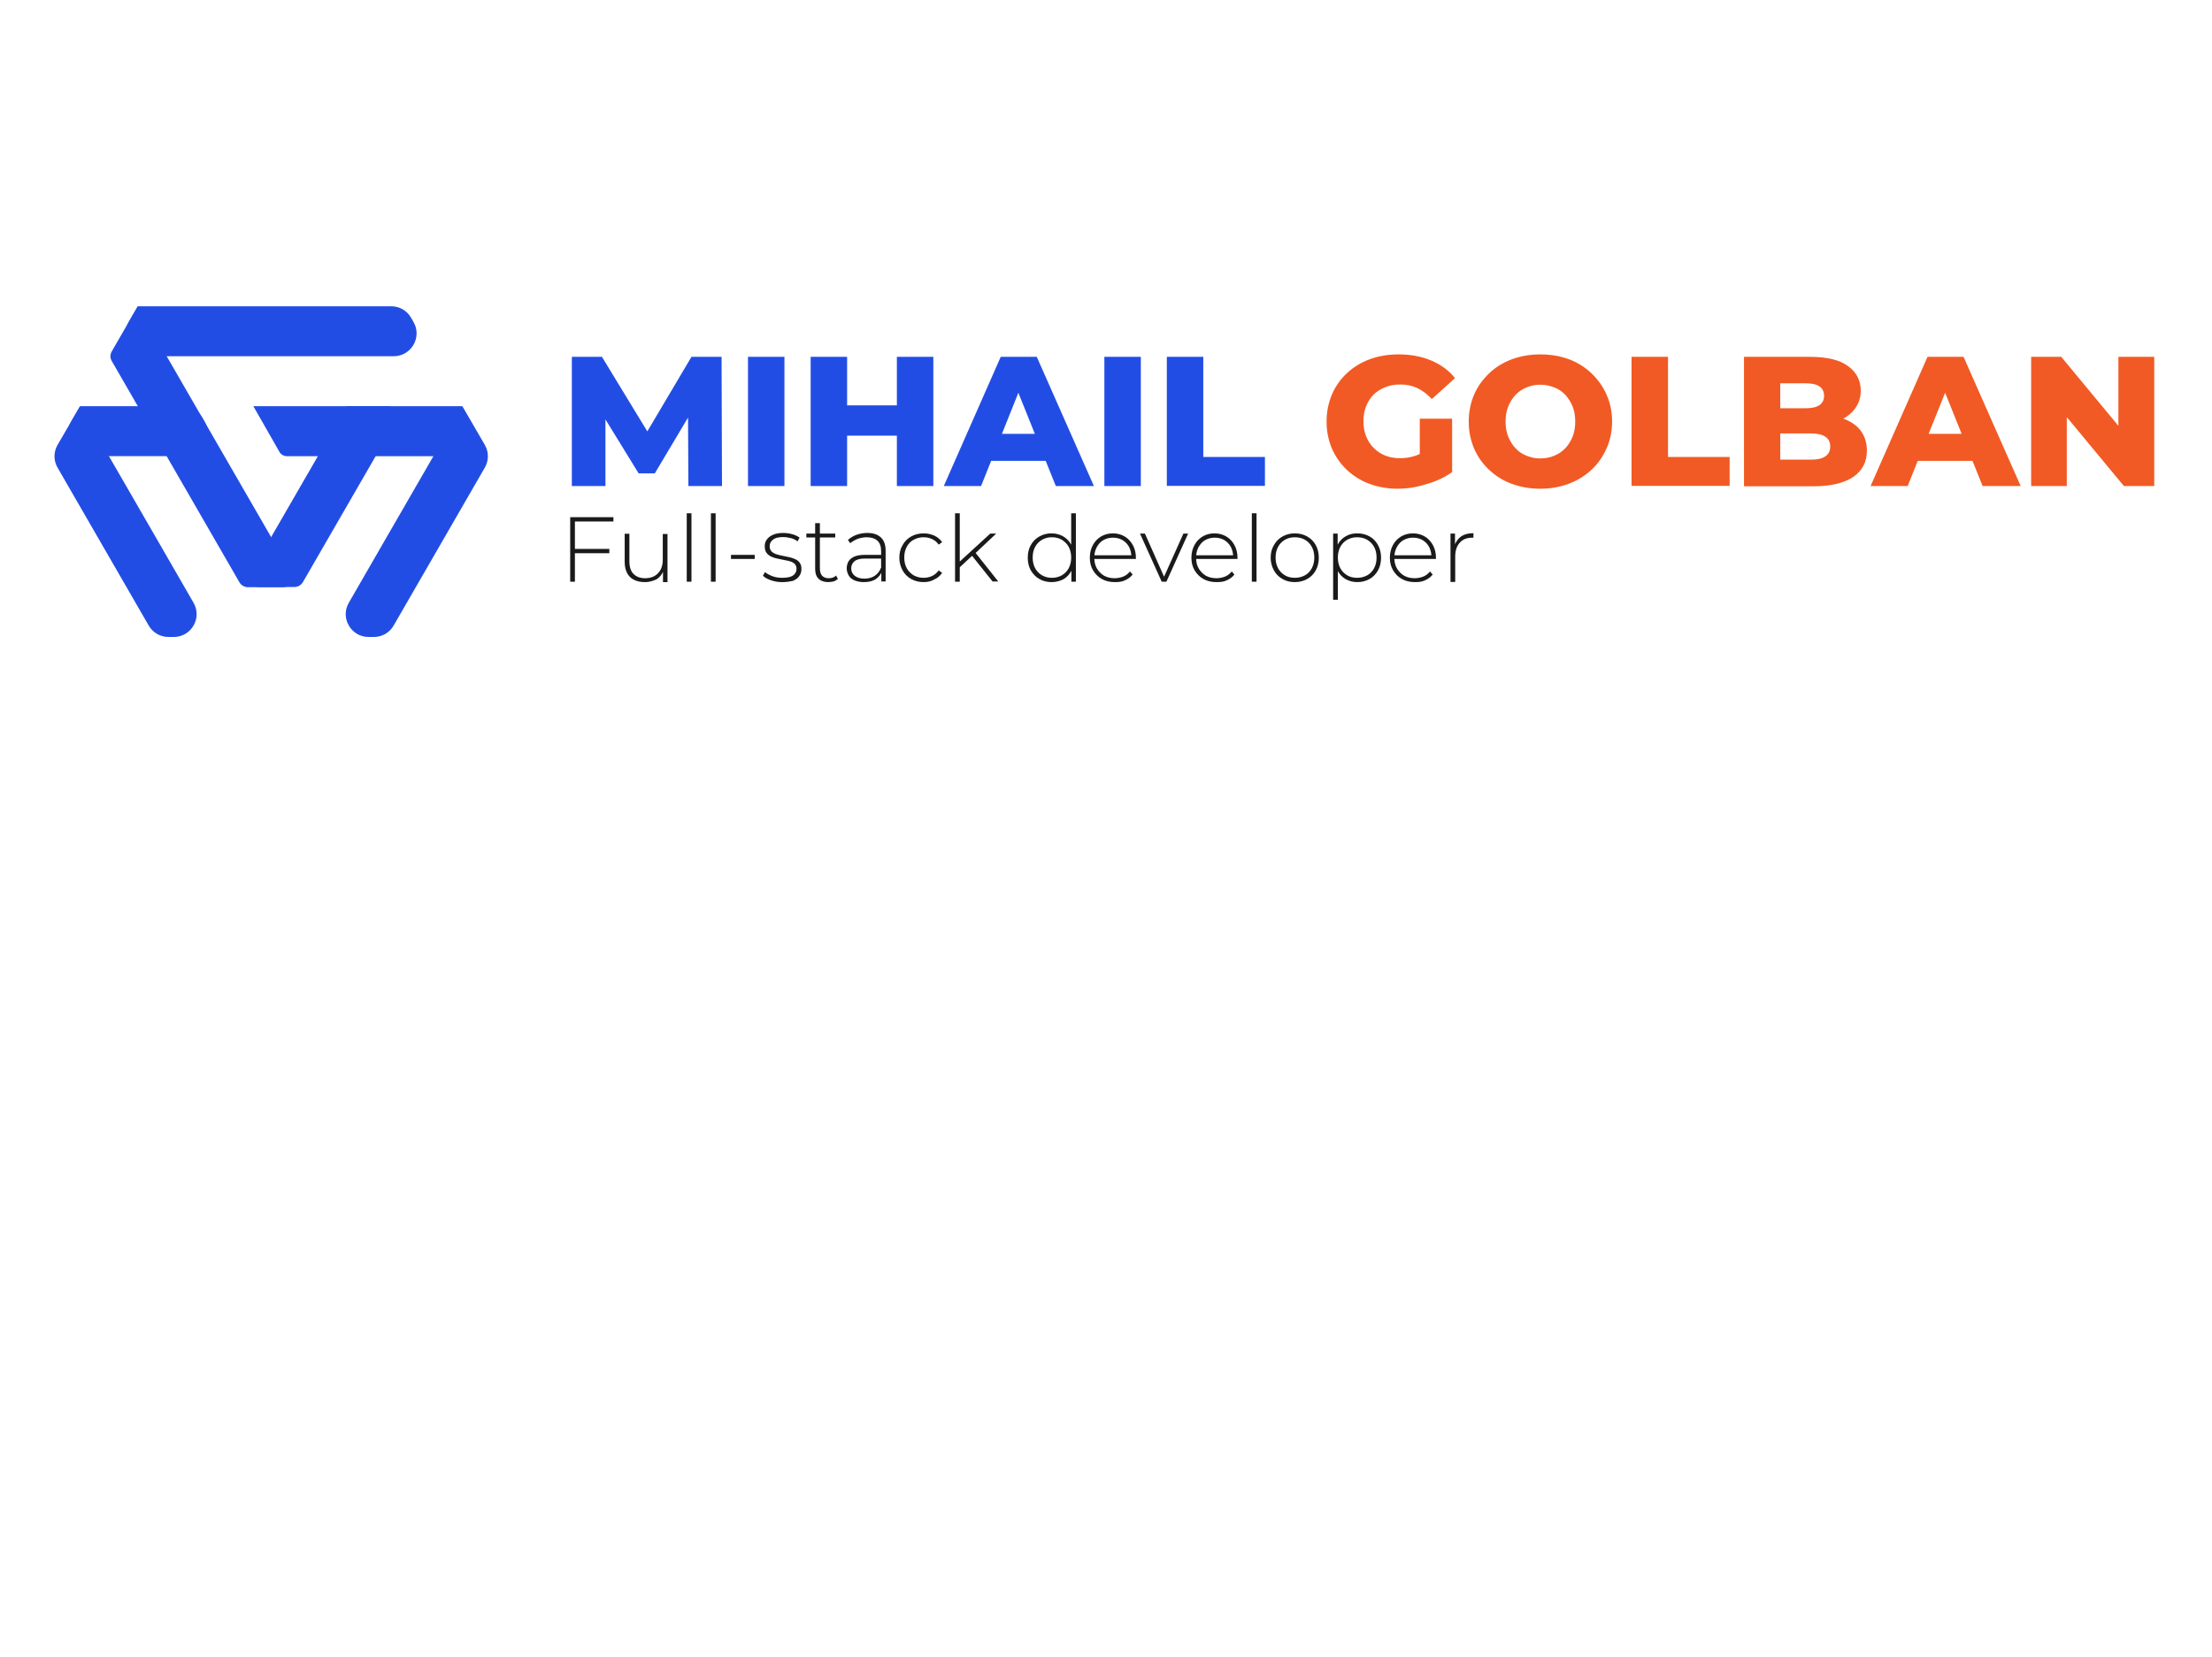
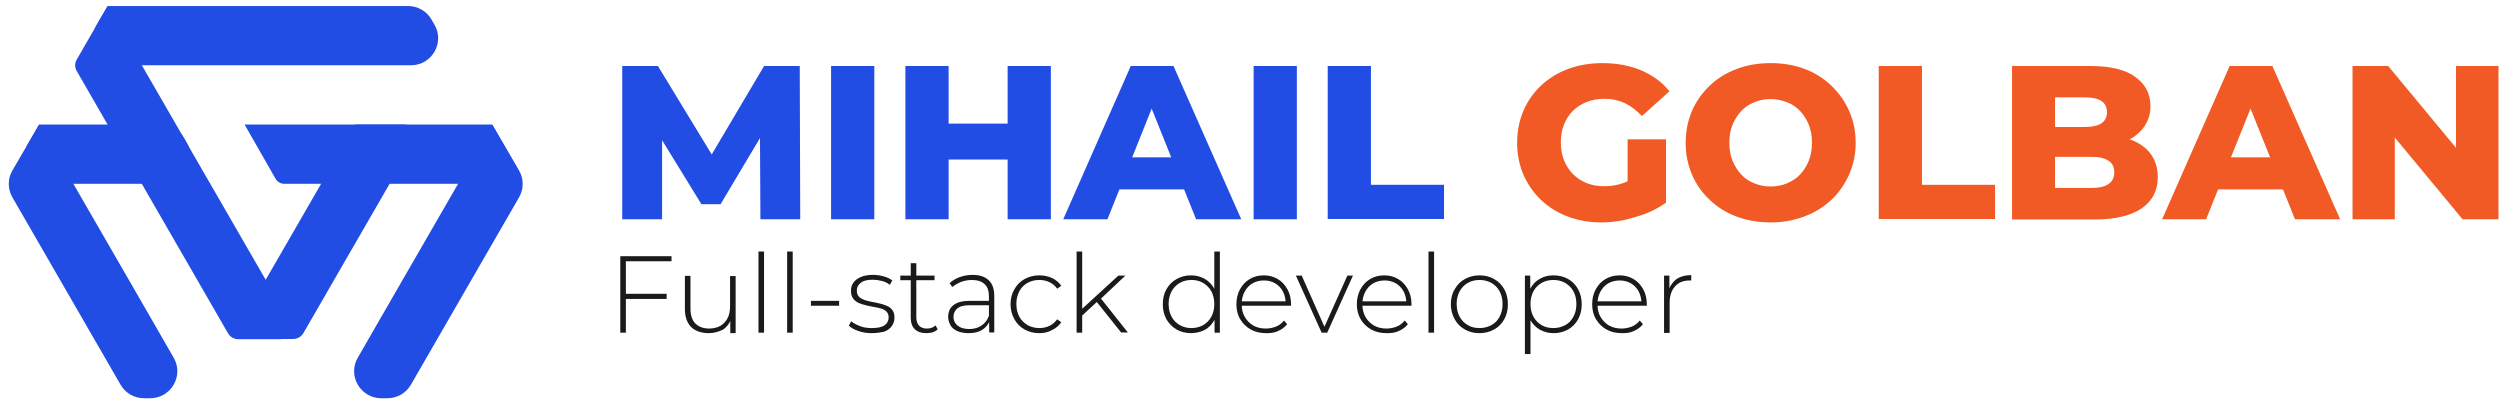
- <svg xmlns="http://www.w3.org/2000/svg" width="235" height="176" fill="none">
-   <g fill-rule="evenodd" fill="#224de5">
-     <path d="M26.916 43.16h22.173l2.307 4.004c.326.587-.087 1.306-.762 1.306H30.463c-.305 0-.609-.174-.762-.435l-2.785-4.874zm-18.408 0h10.88a2.42 2.42 0 0 1 2.111 1.218l.261.457c.936 1.61-.239 3.634-2.111 3.634H9.639c-1.871 0-3.025-2.024-2.111-3.634l.979-1.675zm6.136-10.619H41.56a2.42 2.42 0 0 1 2.111 1.218l.261.457c.936 1.61-.239 3.634-2.111 3.634H15.776c-1.871 0-3.025-2.024-2.111-3.634l.979-1.675z" />
-     <path d="M14.644 32.541l16.319 28.265c.413.696-.109 1.588-.914 1.588H26.35a1.07 1.07 0 0 1-.914-.522l-13.556-23.5a1 1 0 0 1 0-1.044l2.763-4.787z" />
-     <path d="M36.838 43.16L26.633 60.828c-.392.696.109 1.545.892 1.545h3.743a1.07 1.07 0 0 0 .914-.522l9.901-17.146c.392-.696-.109-1.545-.892-1.545h-4.352zm12.273 0l-8.029 13.904-4.026 6.985c-.936 1.61.239 3.634 2.111 3.634h.544a2.42 2.42 0 0 0 2.111-1.219l9.683-16.776a2.4 2.4 0 0 0 0-2.415l-2.393-4.112zm-40.603 0l8.029 13.904 4.026 6.985c.936 1.61-.239 3.634-2.111 3.634h-.544a2.42 2.42 0 0 1-2.111-1.219L6.114 49.688a2.4 2.4 0 0 1 0-2.415l2.394-4.112z" />
-   </g>
-   <path d="M60.752 51.646v-13.73h3.199l5.679 9.335h-1.697l5.527-9.335h3.199l.043 13.73h-3.568l-.044-8.29h.609l-4.134 6.941h-1.719l-4.265-6.941h.74v8.29h-3.568zm18.713 0v-13.73h3.873v13.73h-3.873zm10.531 0h-3.873v-13.73h3.873v13.73zm5.57-5.353h-5.853v-3.22h5.853v3.22zm-.283-8.377h3.873v13.73h-3.873v-13.73zm4.984 13.73l6.049-13.73h3.83l6.07 13.73h-4.047l-4.743-11.815h1.523l-4.722 11.815h-3.96zm3.307-2.676l1.001-2.872h6.702l1.001 2.872h-8.704zm13.752 2.676v-13.73h3.873v13.73h-3.873zm6.637 0v-13.73h3.873v10.64h6.549v3.068h-10.422v.022z" fill="#224de5" />
-   <path d="M148.507 51.929a8.58 8.58 0 0 1-3.025-.522 7.06 7.06 0 0 1-2.393-1.48c-.675-.631-1.197-1.393-1.588-2.263a7.27 7.27 0 0 1-.566-2.872 7.27 7.27 0 0 1 .566-2.872 6.64 6.64 0 0 1 1.588-2.263 7.16 7.16 0 0 1 2.415-1.48c.936-.348 1.959-.522 3.068-.522 1.284 0 2.459.218 3.482.653s1.871 1.044 2.524 1.871l-2.459 2.219c-.479-.5-.979-.892-1.523-1.153s-1.153-.392-1.806-.392c-.588 0-1.132.087-1.61.283a3.66 3.66 0 0 0-1.241.783 3.71 3.71 0 0 0-.805 1.24c-.196.478-.283 1.023-.283 1.61 0 .566.088 1.11.283 1.588s.457.892.805 1.24a3.61 3.61 0 0 0 1.219.805c.479.196 1.001.283 1.588.283s1.132-.087 1.698-.283c.544-.196 1.109-.522 1.675-.979l2.176 2.72c-.783.566-1.697 1.001-2.72 1.284-1.066.348-2.089.501-3.068.501zm2.328-2.263v-5.179h3.438v5.679l-3.438-.501zm12.816 2.263c-1.088 0-2.11-.174-3.046-.522a6.87 6.87 0 0 1-2.415-1.501c-.696-.653-1.219-1.393-1.589-2.263s-.565-1.806-.565-2.85c0-1.023.195-1.98.565-2.85s.914-1.61 1.589-2.263 1.501-1.153 2.415-1.501c.936-.348 1.937-.522 3.046-.522s2.133.174 3.047.522a6.97 6.97 0 0 1 2.393 1.501c.675.653 1.219 1.393 1.589 2.263.391.87.587 1.806.587 2.85 0 1.023-.196 1.98-.587 2.85s-.914 1.632-1.589 2.263a7.26 7.26 0 0 1-2.393 1.48c-.914.348-1.937.544-3.047.544zm0-3.22c.523 0 1.001-.087 1.458-.283.457-.174.849-.457 1.175-.783.327-.348.588-.761.784-1.24s.282-1.023.282-1.61c0-.609-.087-1.131-.282-1.61a4.01 4.01 0 0 0-.784-1.24c-.326-.348-.718-.609-1.175-.783a4.04 4.04 0 0 0-1.458-.283 3.62 3.62 0 0 0-1.457.283 3.37 3.37 0 0 0-1.175.783 4.01 4.01 0 0 0-.784 1.24c-.196.479-.283 1.023-.283 1.61s.087 1.131.283 1.61.457.892.784 1.24.718.609 1.175.783a3.62 3.62 0 0 0 1.457.283zm9.683 2.937v-13.73h3.874v10.64h6.549v3.068h-10.423v.022zm11.946 0v-13.73h7.029c1.806 0 3.155.326 4.047 1.001.892.653 1.327 1.523 1.327 2.589 0 .696-.196 1.327-.566 1.85s-.892.957-1.566 1.262-1.48.457-2.394.457l.392-.936c.957 0 1.806.152 2.524.435.718.305 1.284.718 1.675 1.284s.588 1.24.588 2.024c0 1.197-.479 2.111-1.436 2.785-.958.653-2.372 1.001-4.2 1.001h-7.42v-.022zm3.852-2.807h3.264c.674 0 1.175-.109 1.523-.348s.522-.587.522-1.044c0-.479-.174-.827-.522-1.044-.348-.239-.849-.348-1.523-.348h-3.525v-2.676h2.937c.653 0 1.153-.109 1.48-.326s.5-.566.5-1.001-.174-.783-.5-1.001-.827-.326-1.48-.326h-2.676v8.116zm9.595 2.807l6.049-13.73h3.83l6.071 13.73h-4.047l-4.744-11.815h1.523l-4.743 11.815h-3.939zm3.308-2.676l1.001-2.872h6.701l1.001 2.872h-8.703zm13.752 2.676v-13.73h3.198l7.572 9.139h-1.501v-9.139h3.808v13.73h-3.22l-7.573-9.139h1.502v9.139h-3.786z" fill="#f15a24" />
-   <path d="M61.078 61.807h-.5v-6.854h4.591v.457h-4.091v6.397zm-.065-3.482h3.721v.457h-3.721v-.457zm7.485 3.526c-.435 0-.827-.087-1.131-.239-.326-.152-.566-.392-.74-.718s-.261-.718-.261-1.197v-2.981h.501v2.959c0 .566.152 1.023.435 1.306.305.305.718.457 1.24.457.392 0 .718-.087 1.001-.239a1.68 1.68 0 0 0 .653-.696c.152-.305.217-.653.217-1.044v-2.72h.501v5.114h-.479v-1.414l.065.174c-.152.392-.392.718-.74.936-.37.174-.783.305-1.262.305zm4.461-.044V54.54h.501v7.268h-.501zm2.568 0V54.54h.501v7.268h-.501zm2.132-2.415v-.435h2.524v.435h-2.524zm5.44 2.459a3.54 3.54 0 0 1-1.197-.196c-.37-.13-.653-.283-.849-.479l.218-.392c.196.174.457.305.783.435s.675.174 1.066.174c.544 0 .914-.087 1.153-.261s.348-.413.348-.696a.73.73 0 0 0-.174-.5c-.131-.131-.283-.218-.479-.283s-.435-.109-.675-.152l-.718-.152c-.239-.043-.457-.13-.675-.218-.196-.109-.37-.239-.479-.413-.131-.174-.174-.413-.174-.696 0-.261.065-.5.218-.696.152-.218.37-.37.653-.501s.653-.196 1.088-.196c.326 0 .653.043.957.131.326.087.588.218.783.37l-.218.392a1.84 1.84 0 0 0-.718-.348c-.261-.065-.544-.109-.805-.109-.501 0-.87.087-1.088.283-.239.174-.348.413-.348.696a.79.79 0 0 0 .174.522c.109.13.283.218.479.305a5.05 5.05 0 0 0 .675.174l.718.152c.239.044.457.131.675.218.196.087.37.218.479.392.13.174.174.392.174.675a1.25 1.25 0 0 1-.239.74c-.152.218-.37.37-.675.5-.305.065-.675.131-1.131.131zm2.567-4.744v-.413h3.068v.413h-3.068zm2.328 4.744c-.457 0-.805-.131-1.044-.37s-.348-.587-.348-1.023v-4.874h.501v4.831c0 .326.087.587.239.762.174.174.392.261.696.261.326 0 .588-.087.783-.283l.196.348c-.131.13-.283.218-.479.283-.152.022-.348.065-.544.065zm3.787 0a2.62 2.62 0 0 1-.979-.174c-.283-.131-.501-.283-.631-.522s-.218-.479-.218-.762a1.59 1.59 0 0 1 .174-.718c.13-.218.326-.392.609-.522s.653-.196 1.132-.196h1.871v.392h-1.871c-.522 0-.892.109-1.11.305a.94.94 0 0 0-.326.74.97.97 0 0 0 .37.783c.239.196.587.305 1.044.305.435 0 .805-.109 1.088-.305a1.61 1.61 0 0 0 .653-.849l.131.326a1.77 1.77 0 0 1-.696.892c-.305.196-.718.305-1.24.305zm1.85-.044v-1.175l-.022-.174v-1.915c0-.479-.13-.849-.392-1.088s-.631-.37-1.132-.37c-.348 0-.675.065-.979.174a3.37 3.37 0 0 0-.783.457l-.239-.348a2.76 2.76 0 0 1 .914-.544 3.36 3.36 0 0 1 1.132-.196c.631 0 1.11.152 1.458.479s.5.805.5 1.436v3.242h-.457v.022zm4.503.044c-.501 0-.936-.109-1.327-.326a2.31 2.31 0 0 1-.914-.914 2.76 2.76 0 0 1-.348-1.349c0-.501.109-.957.348-1.349a2.31 2.31 0 0 1 .914-.914c.392-.218.827-.326 1.327-.326.413 0 .783.087 1.132.239a2.13 2.13 0 0 1 .827.696l-.37.261a1.66 1.66 0 0 0-.696-.587 2.05 2.05 0 0 0-.892-.196 2.15 2.15 0 0 0-1.066.261c-.326.174-.566.435-.74.761s-.261.696-.261 1.132.087.805.261 1.131.435.566.74.762a2.21 2.21 0 0 0 1.066.261 2.05 2.05 0 0 0 .892-.196c.283-.131.501-.326.696-.587l.37.261c-.218.305-.479.544-.827.696-.326.196-.718.283-1.132.283zm3.33-.044V54.54h.5v7.268h-.5zm.37-1.414v-.609l3.372-3.09h.631l-2.241 2.111-.305.239-1.457 1.349zm3.633 1.414L103.226 59l.327-.37 2.502 3.155h-.588v.022zm6.245.044c-.479 0-.914-.109-1.284-.326-.391-.218-.674-.522-.914-.914-.217-.392-.326-.849-.326-1.349 0-.522.109-.979.326-1.349.218-.392.523-.696.914-.914a2.56 2.56 0 0 1 1.284-.326 2.53 2.53 0 0 1 1.219.305c.369.218.652.5.87.892s.326.849.326 1.393a3.19 3.19 0 0 1-.304 1.393c-.218.392-.501.696-.849.892a2.77 2.77 0 0 1-1.262.305zm.044-.457c.391 0 .739-.087 1.044-.261a1.91 1.91 0 0 0 .74-.762c.174-.327.261-.696.261-1.131s-.087-.805-.261-1.132-.435-.566-.74-.761c-.305-.174-.653-.261-1.044-.261a2.07 2.07 0 0 0-1.045.261 1.92 1.92 0 0 0-.74.761c-.174.326-.261.696-.261 1.132s.087.805.261 1.131a1.93 1.93 0 0 0 .74.762 2.07 2.07 0 0 0 1.045.261zm2.067.413v-1.675l.087-.892-.109-.892V54.54h.5v7.268h-.478zm4.613.044c-.523 0-.98-.109-1.371-.326s-.696-.522-.936-.914-.348-.849-.348-1.349.109-.957.326-1.349a2.35 2.35 0 0 1 .871-.914c.37-.218.783-.326 1.262-.326a2.4 2.4 0 0 1 1.24.326c.37.218.653.522.87.914s.327.849.327 1.349v.065.065h-4.526V59h4.243l-.196.196c0-.392-.087-.762-.239-1.066a1.91 1.91 0 0 0-.697-.74c-.304-.174-.631-.261-1.022-.261-.37 0-.718.087-1.023.261s-.522.435-.696.74c-.174.326-.261.675-.261 1.088v.087c0 .413.087.783.283 1.11a2.13 2.13 0 0 0 .761.762c.327.174.696.261 1.11.261a2.53 2.53 0 0 0 .914-.174c.283-.109.522-.305.718-.544l.283.326c-.218.283-.501.479-.849.631s-.653.174-1.044.174zm4.983-.044l-2.307-5.113h.522l2.154 4.852h-.239l2.176-4.852h.5l-2.306 5.113h-.5zm5.809.044c-.522 0-.979-.109-1.37-.326s-.697-.522-.936-.914-.348-.849-.348-1.349.109-.957.326-1.349a2.35 2.35 0 0 1 .87-.914 2.42 2.42 0 0 1 1.263-.326c.456 0 .87.109 1.24.326s.653.522.87.914.327.849.327 1.349v.065.065h-4.526V59h4.264l-.195.196a2.39 2.39 0 0 0-.24-1.066c-.174-.326-.413-.566-.696-.74-.305-.174-.631-.261-1.023-.261a2.04 2.04 0 0 0-1.022.261c-.305.174-.523.435-.697.74-.174.326-.261.675-.261 1.088v.087c0 .413.087.783.283 1.11s.435.566.762.762c.326.174.696.261 1.109.261.327 0 .631-.065.914-.174s.522-.305.718-.544l.283.326c-.217.283-.5.479-.848.631s-.675.174-1.067.174zm3.765-.044V54.54h.5v7.268h-.5zm4.569.044c-.5 0-.935-.109-1.305-.326a2.3 2.3 0 0 1-.914-.914 2.76 2.76 0 0 1-.348-1.349c0-.501.108-.957.348-1.349a2.3 2.3 0 0 1 .914-.914 2.64 2.64 0 0 1 1.305-.326c.479 0 .936.109 1.306.326.391.218.696.522.914.914s.326.849.326 1.349-.109.957-.326 1.349a2.31 2.31 0 0 1-.914.914c-.391.218-.827.326-1.306.326zm0-.457c.392 0 .74-.087 1.066-.261s.566-.435.74-.762.261-.696.261-1.131-.087-.805-.261-1.132a1.91 1.91 0 0 0-.74-.761c-.304-.174-.674-.261-1.066-.261s-.74.087-1.044.261-.566.435-.74.761-.261.696-.261 1.132.087.805.261 1.131.435.587.74.762c.283.174.631.261 1.044.261zm4.069 2.307v-7.006h.479v1.675l-.087.892.109.892v3.569h-.501v-.022zm2.568-1.85a2.53 2.53 0 0 1-1.219-.305 2.29 2.29 0 0 1-.87-.892c-.217-.391-.327-.849-.327-1.393s.109-1.001.327-1.393.5-.696.87-.892c.37-.217.762-.305 1.219-.305a2.64 2.64 0 0 1 1.305.326c.392.218.675.522.892.914s.327.849.327 1.349-.109.957-.327 1.349-.522.696-.892.914a2.64 2.64 0 0 1-1.305.326zm-.022-.457c.392 0 .74-.087 1.066-.261s.566-.435.74-.762.261-.696.261-1.131-.087-.805-.261-1.132-.435-.566-.74-.761c-.304-.174-.674-.261-1.066-.261a2.07 2.07 0 0 0-1.045.261 1.92 1.92 0 0 0-.739.761c-.174.326-.261.696-.261 1.132s.087.805.261 1.131a1.92 1.92 0 0 0 .739.762c.283.174.653.261 1.045.261zm6.136.457c-.522 0-.979-.109-1.371-.326s-.696-.522-.935-.914-.349-.849-.349-1.349.109-.957.327-1.349a2.35 2.35 0 0 1 .87-.914c.37-.218.784-.326 1.262-.326.457 0 .871.109 1.241.326s.652.522.87.914.326.849.326 1.349v.065.065h-4.526V59h4.243l-.195.196a2.39 2.39 0 0 0-.24-1.066c-.174-.326-.413-.566-.696-.74-.305-.174-.631-.261-1.023-.261a2.04 2.04 0 0 0-1.022.261c-.305.174-.523.435-.697.74-.174.326-.261.675-.261 1.088v.087c0 .413.087.783.283 1.11s.435.566.762.762c.326.174.696.261 1.109.261.327 0 .631-.065.914-.174s.522-.305.718-.544l.283.326c-.217.283-.5.479-.848.631s-.653.174-1.045.174zm3.786-.044v-5.113h.479v1.393l-.044-.152a2.01 2.01 0 0 1 .718-.957c.349-.218.762-.326 1.284-.326v.479h-.065-.065c-.566 0-1.023.174-1.328.544-.326.348-.478.849-.478 1.48v2.676h-.501v-.022z" fill="#1a1a1a" />
+ <svg xmlns="http://www.w3.org/2000/svg" width="224" height="36" fill="none">
+   <path fill-rule="evenodd" clip-rule="evenodd" d="M21.916 11.16H44.09l2.306 4.003a.874.874 0 0 1-.761 1.306H25.463a.905.905 0 0 1-.762-.435l-2.785-4.874zM3.508 11.16h10.88c.87 0 1.675.457 2.11 1.218l.261.457c.936 1.61-.24 3.634-2.11 3.634H4.639c-1.871 0-3.024-2.024-2.11-3.634l.979-1.675zM9.644.541H36.56c.87 0 1.676.457 2.11 1.219l.262.457c.936 1.61-.24 3.633-2.11 3.633H10.775c-1.872 0-3.025-2.023-2.111-3.633L9.645.54z" fill="#224DE5" />
+   <path fill-rule="evenodd" clip-rule="evenodd" d="m9.644.541 16.32 28.265c.413.697-.11 1.589-.915 1.589H21.35c-.37 0-.718-.196-.914-.522L6.881 6.373a1.002 1.002 0 0 1 0-1.045L9.644.541z" fill="#224DE5" />
+   <path fill-rule="evenodd" clip-rule="evenodd" d="M31.838 11.16 21.633 28.828a1.033 1.033 0 0 0 .893 1.545h3.742c.37 0 .718-.196.914-.522l9.9-17.146a1.033 1.033 0 0 0-.892-1.545h-4.352zM44.11 11.16l-8.029 13.904-4.025 6.985c-.936 1.61.24 3.633 2.11 3.633h.545c.87 0 1.675-.457 2.11-1.218l9.683-16.776a2.397 2.397 0 0 0 0-2.416l-2.393-4.112zM3.508 11.16l8.029 13.904 4.025 6.985c.936 1.61-.239 3.633-2.11 3.633h-.544c-.87 0-1.676-.457-2.11-1.218L1.113 17.688a2.397 2.397 0 0 1 0-2.416l2.394-4.112z" fill="#224DE5" />
+   <path d="M55.752 19.646V5.916h3.199l5.679 9.335h-1.697l5.526-9.335h3.199l.043 13.73h-3.568l-.044-8.29h.61l-4.135 6.94h-1.718l-4.265-6.94h.74v8.29h-3.569zM74.465 19.646V5.916h3.873v13.73h-3.873zM84.996 19.646h-3.873V5.916h3.873v13.73zm5.57-5.353h-5.852v-3.22h5.853v3.22zm-.282-8.377h3.873v13.73h-3.873V5.916zM95.267 19.646l6.049-13.73h3.83l6.07 13.73h-4.047L102.426 7.83h1.523l-4.722 11.815h-3.96zm3.307-2.677 1.001-2.872h6.702l1.001 2.872h-8.704zM112.326 19.646V5.916h3.873v13.73h-3.873zM118.963 19.646V5.916h3.873v10.64h6.549v3.068h-10.422v.022z" fill="#224DE5" />
+   <path d="M143.507 19.929a8.58 8.58 0 0 1-3.025-.522 7.062 7.062 0 0 1-2.393-1.48c-.675-.631-1.197-1.393-1.588-2.263a7.272 7.272 0 0 1-.566-2.872c0-1.045.196-2.002.566-2.873a6.639 6.639 0 0 1 1.588-2.263 7.16 7.16 0 0 1 2.415-1.48c.936-.347 1.959-.521 3.068-.521 1.284 0 2.459.217 3.482.652 1.022.436 1.871 1.045 2.524 1.872l-2.459 2.22c-.479-.501-.979-.893-1.523-1.154a4.141 4.141 0 0 0-1.806-.392c-.588 0-1.132.087-1.61.283a3.659 3.659 0 0 0-1.241.783 3.707 3.707 0 0 0-.805 1.24c-.195.48-.283 1.023-.283 1.61 0 .567.088 1.11.283 1.59.196.478.457.892.805 1.24.349.348.74.609 1.219.805.479.195 1.001.283 1.588.283.588 0 1.132-.088 1.698-.283.544-.196 1.109-.522 1.675-.98l2.176 2.72a8.477 8.477 0 0 1-2.72 1.284 9.822 9.822 0 0 1-3.068.5zm2.328-2.263v-5.179h3.438v5.68l-3.438-.501zM158.651 19.929c-1.088 0-2.11-.174-3.046-.522a6.862 6.862 0 0 1-2.415-1.502 6.578 6.578 0 0 1-1.589-2.263 7.163 7.163 0 0 1-.565-2.85c0-1.023.195-1.98.565-2.85.37-.871.914-1.611 1.589-2.264.674-.653 1.501-1.153 2.415-1.501.936-.348 1.937-.522 3.046-.522 1.11 0 2.133.174 3.047.522a6.97 6.97 0 0 1 2.393 1.501c.675.653 1.219 1.393 1.589 2.263.391.87.587 1.806.587 2.85a6.9 6.9 0 0 1-.587 2.851c-.392.87-.914 1.632-1.589 2.263a7.26 7.26 0 0 1-2.393 1.48 8.528 8.528 0 0 1-3.047.544zm0-3.22c.523 0 1.001-.088 1.458-.284a3.37 3.37 0 0 0 1.175-.783c.327-.348.588-.761.784-1.24.195-.479.282-1.023.282-1.61 0-.61-.087-1.132-.282-1.61a4.009 4.009 0 0 0-.784-1.24 3.097 3.097 0 0 0-1.175-.784 4.041 4.041 0 0 0-1.458-.283c-.522 0-1.001.087-1.457.283a3.37 3.37 0 0 0-1.175.783 4.009 4.009 0 0 0-.784 1.24c-.196.48-.283 1.023-.283 1.61 0 .588.087 1.132.283 1.61.196.48.457.893.784 1.241.326.348.718.61 1.175.784.456.195.935.282 1.457.282zM168.334 19.646V5.916h3.874v10.64h6.549v3.068h-10.423v.022zM180.28 19.646V5.916h7.029c1.806 0 3.155.326 4.047 1 .892.653 1.327 1.524 1.327 2.59 0 .696-.196 1.327-.566 1.85-.37.522-.892.957-1.566 1.262-.675.304-1.48.457-2.394.457l.392-.936c.957 0 1.806.152 2.524.435.718.305 1.284.718 1.675 1.284.392.566.588 1.24.588 2.024 0 1.196-.479 2.11-1.436 2.785-.958.652-2.372 1-4.2 1h-7.42v-.021zm3.852-2.807h3.264c.674 0 1.175-.109 1.523-.348.348-.24.522-.588.522-1.045 0-.478-.174-.827-.522-1.044-.348-.24-.849-.348-1.523-.348h-3.525v-2.677h2.937c.653 0 1.153-.109 1.48-.326.326-.218.5-.566.5-1.001 0-.435-.174-.783-.5-1-.327-.219-.827-.327-1.48-.327h-2.676v8.116zM193.727 19.646l6.049-13.73h3.83l6.071 13.73h-4.047L200.886 7.83h1.523l-4.743 11.815h-3.939zm3.308-2.677 1.001-2.872h6.701l1.001 2.872h-8.703zM210.787 19.646V5.916h3.198l7.572 9.139h-1.501v-9.14h3.808v13.73h-3.22l-7.573-9.138h1.502v9.139h-3.786z" fill="#F15A24" />
+   <path d="M56.078 29.807h-.5v-6.854h4.591v.457h-4.09v6.397zm-.065-3.481h3.72v.457h-3.72v-.457zM63.498 29.851c-.435 0-.827-.087-1.131-.24a1.577 1.577 0 0 1-.74-.718c-.174-.326-.261-.718-.261-1.196v-2.981h.5v2.959c0 .566.153 1.023.435 1.306.305.304.718.456 1.24.456.392 0 .719-.087 1.002-.239.282-.174.5-.392.652-.696.153-.305.218-.653.218-1.045v-2.72h.5v5.114h-.478v-1.414l.065.174c-.152.391-.392.718-.74.935-.37.174-.783.305-1.262.305zM67.959 29.807V22.54h.5v7.267h-.5zM70.527 29.807V22.54h.5v7.267h-.5zM72.659 27.392v-.435h2.524v.435h-2.524zM78.099 29.85a3.54 3.54 0 0 1-1.197-.195c-.37-.13-.653-.283-.849-.479l.218-.391c.196.174.457.304.783.435.326.13.675.174 1.066.174.544 0 .914-.087 1.154-.261a.818.818 0 0 0 .348-.696.734.734 0 0 0-.174-.5 1.168 1.168 0 0 0-.479-.284c-.196-.065-.435-.108-.675-.152-.239-.044-.478-.087-.718-.152a3.484 3.484 0 0 1-.674-.218c-.196-.109-.37-.24-.479-.413-.13-.174-.174-.414-.174-.697 0-.26.065-.5.218-.696.152-.218.37-.37.652-.5.283-.131.653-.196 1.088-.196.327 0 .653.043.958.13.326.087.587.218.783.37l-.217.392a1.839 1.839 0 0 0-.718-.348 3.412 3.412 0 0 0-.806-.11c-.5 0-.87.088-1.088.284a.818.818 0 0 0-.348.696c0 .218.066.392.174.522.11.13.283.218.48.305.195.065.434.13.674.174.239.043.478.087.718.152.239.044.457.13.674.218.196.087.37.217.479.392.13.174.174.391.174.674 0 .283-.087.522-.24.74-.152.218-.37.37-.674.5-.305.066-.675.13-1.131.13zM80.666 25.107v-.413h3.068v.413h-3.068zm2.329 4.744c-.457 0-.806-.13-1.045-.37-.24-.24-.348-.588-.348-1.023v-4.874h.5v4.83c0 .327.087.588.24.762.174.175.391.262.696.262.326 0 .588-.087.783-.283l.196.348c-.13.13-.283.217-.478.283-.153.021-.349.065-.544.065zM86.78 29.85c-.37 0-.717-.064-.978-.173-.283-.13-.501-.283-.632-.522-.13-.24-.217-.48-.217-.762 0-.261.065-.5.174-.718.13-.218.326-.392.61-.522.282-.13.652-.196 1.13-.196h1.872v.392h-1.871c-.522 0-.892.108-1.11.304a.942.942 0 0 0-.326.74c0 .326.13.588.37.783.239.196.587.305 1.044.305.435 0 .805-.109 1.088-.305a1.61 1.61 0 0 0 .653-.848l.13.326c-.13.37-.37.675-.696.892-.305.196-.718.305-1.24.305zm1.85-.043v-1.175l-.022-.174v-1.914c0-.48-.13-.85-.391-1.088-.261-.24-.631-.37-1.132-.37-.348 0-.674.065-.979.174-.304.13-.566.283-.783.457l-.24-.348a2.76 2.76 0 0 1 .914-.544c.37-.131.74-.196 1.132-.196.63 0 1.11.152 1.458.478.348.327.5.806.5 1.437v3.242h-.457v.021zM93.134 29.85c-.5 0-.935-.108-1.327-.326a2.308 2.308 0 0 1-.914-.913 2.762 2.762 0 0 1-.348-1.35c0-.5.109-.957.348-1.348.218-.392.522-.697.914-.914a2.667 2.667 0 0 1 1.327-.327c.414 0 .784.087 1.132.24.326.152.609.391.827.696l-.37.261a1.66 1.66 0 0 0-.697-.587 2.057 2.057 0 0 0-.892-.196 2.15 2.15 0 0 0-1.066.26 1.784 1.784 0 0 0-.74.762 2.348 2.348 0 0 0-.26 1.132c0 .435.086.805.26 1.131.174.327.435.566.74.762a2.21 2.21 0 0 0 1.066.261c.327 0 .61-.065.892-.196.283-.13.5-.326.697-.587l.37.26a1.98 1.98 0 0 1-.827.697c-.327.196-.718.283-1.132.283zM96.464 29.807V22.54h.5v7.267h-.5zm.37-1.414v-.61l3.372-3.089h.631l-2.241 2.11-.305.24-1.457 1.35zm3.633 1.414-2.24-2.806.325-.37 2.503 3.155h-.588v.021zM106.712 29.85c-.479 0-.914-.108-1.284-.325-.391-.218-.674-.523-.914-.914a2.757 2.757 0 0 1-.326-1.35c0-.522.109-.979.326-1.348.218-.392.523-.697.914-.914a2.561 2.561 0 0 1 1.284-.327c.457 0 .849.109 1.219.305.369.218.652.5.87.892.218.392.326.849.326 1.393 0 .522-.108.979-.304 1.392-.218.392-.501.697-.849.892a2.771 2.771 0 0 1-1.262.305zm.044-.456c.391 0 .739-.087 1.044-.261.305-.174.566-.435.74-.762.174-.326.261-.696.261-1.131 0-.435-.087-.805-.261-1.132-.174-.326-.435-.565-.74-.761a2.068 2.068 0 0 0-1.044-.261c-.392 0-.74.087-1.045.26a1.922 1.922 0 0 0-.74.762 2.349 2.349 0 0 0-.261 1.132c0 .435.087.805.261 1.131.174.327.436.588.74.762a2.07 2.07 0 0 0 1.045.261zm2.067.413v-1.675l.087-.892-.109-.892V22.54h.5v7.267h-.478zM113.436 29.85c-.523 0-.98-.108-1.371-.326a2.515 2.515 0 0 1-.936-.913c-.239-.392-.348-.849-.348-1.35 0-.5.109-.957.326-1.348.218-.392.501-.697.871-.914.37-.218.783-.327 1.262-.327a2.4 2.4 0 0 1 1.24.327c.37.217.653.522.87.914.218.391.327.848.327 1.349v.13h-4.526V27h4.243l-.196.196c0-.391-.087-.761-.239-1.066a1.907 1.907 0 0 0-.697-.74 1.984 1.984 0 0 0-1.022-.26c-.37 0-.718.086-1.023.26-.305.174-.522.436-.696.74a2.235 2.235 0 0 0-.261 1.088v.087c0 .413.087.783.283 1.11.195.326.435.566.761.761.327.175.696.262 1.11.262.326 0 .631-.066.914-.175.283-.108.522-.304.718-.544l.283.327c-.218.283-.501.479-.849.63-.348.153-.653.175-1.044.175zM118.419 29.807l-2.307-5.113h.522l2.154 4.852h-.239l2.176-4.852h.5l-2.306 5.113h-.5zM124.228 29.85c-.522 0-.979-.108-1.37-.326a2.508 2.508 0 0 1-.936-.913c-.239-.392-.348-.849-.348-1.35 0-.5.109-.957.326-1.348.218-.392.501-.697.87-.914.37-.218.784-.327 1.263-.327.456 0 .87.109 1.24.327.37.217.653.522.87.914.218.391.327.848.327 1.349v.13h-4.526V27h4.264l-.195.196c0-.391-.087-.761-.24-1.066a1.905 1.905 0 0 0-.696-.74 1.988 1.988 0 0 0-1.023-.26c-.37 0-.718.086-1.022.26-.305.174-.523.436-.697.74a2.235 2.235 0 0 0-.261 1.088v.087c0 .413.087.783.283 1.11.196.326.435.566.762.761.326.175.696.262 1.109.262.327 0 .631-.066.914-.175.283-.108.522-.304.718-.544l.283.327c-.217.283-.5.479-.848.63-.349.153-.675.175-1.067.175zM127.993 29.807V22.54h.5v7.267h-.5zM132.562 29.85c-.5 0-.935-.108-1.305-.326a2.302 2.302 0 0 1-.914-.913 2.758 2.758 0 0 1-.348-1.35c0-.5.108-.957.348-1.348.217-.392.522-.697.914-.914a2.64 2.64 0 0 1 1.305-.327c.479 0 .936.109 1.306.327.391.217.696.522.914.914.217.391.326.848.326 1.349 0 .5-.109.957-.326 1.349a2.315 2.315 0 0 1-.914.913 2.644 2.644 0 0 1-1.306.327zm0-.456c.392 0 .74-.087 1.066-.261.327-.174.566-.435.74-.762.174-.326.261-.696.261-1.131 0-.435-.087-.805-.261-1.132a1.91 1.91 0 0 0-.74-.761 2.147 2.147 0 0 0-1.066-.261c-.391 0-.74.087-1.044.26a1.915 1.915 0 0 0-.74.762 2.349 2.349 0 0 0-.261 1.132c0 .435.087.805.261 1.131.174.327.435.588.74.762.283.174.631.261 1.044.261zM136.631 31.7v-7.006h.479v1.675l-.087.893.109.892v3.568h-.501v-.021zm2.568-1.85c-.457 0-.849-.108-1.219-.304-.37-.217-.653-.5-.87-.892-.218-.392-.327-.849-.327-1.392 0-.544.109-1.001.327-1.393.217-.392.5-.696.87-.892.37-.218.762-.305 1.219-.305.478 0 .914.109 1.305.327.392.217.675.522.892.914.218.391.327.848.327 1.349 0 .5-.109.957-.327 1.349a2.395 2.395 0 0 1-.892.913 2.64 2.64 0 0 1-1.305.327zm-.022-.456c.392 0 .74-.087 1.066-.261.327-.174.566-.435.74-.762.174-.326.261-.696.261-1.131 0-.435-.087-.805-.261-1.132-.174-.326-.435-.565-.74-.761a2.147 2.147 0 0 0-1.066-.261c-.392 0-.74.087-1.045.26a1.92 1.92 0 0 0-.739.762 2.349 2.349 0 0 0-.261 1.132c0 .435.087.805.261 1.131.174.327.435.588.739.762.283.174.653.261 1.045.261zM145.313 29.85c-.522 0-.979-.108-1.371-.326a2.513 2.513 0 0 1-.935-.913c-.24-.392-.349-.849-.349-1.35 0-.5.109-.957.327-1.348.217-.392.5-.697.87-.914.37-.218.784-.327 1.262-.327.457 0 .871.109 1.241.327.369.217.652.522.87.914.217.391.326.848.326 1.349v.13h-4.526V27h4.243l-.195.196c0-.391-.087-.761-.24-1.066a1.905 1.905 0 0 0-.696-.74 1.988 1.988 0 0 0-1.023-.26c-.37 0-.718.086-1.022.26-.305.174-.523.436-.697.74a2.235 2.235 0 0 0-.261 1.088v.087c0 .413.087.783.283 1.11.196.326.435.566.762.761.326.175.696.262 1.109.262.327 0 .631-.066.914-.175.283-.108.522-.304.718-.544l.283.327c-.217.283-.5.479-.848.63-.349.153-.653.175-1.045.175zM149.099 29.807v-5.113h.479v1.393l-.044-.153a2.01 2.01 0 0 1 .718-.957c.349-.218.762-.326 1.284-.326v.478h-.13c-.566 0-1.023.174-1.328.544-.326.348-.478.849-.478 1.48v2.676h-.501v-.022z" fill="#1A1A1A" />
</svg>
